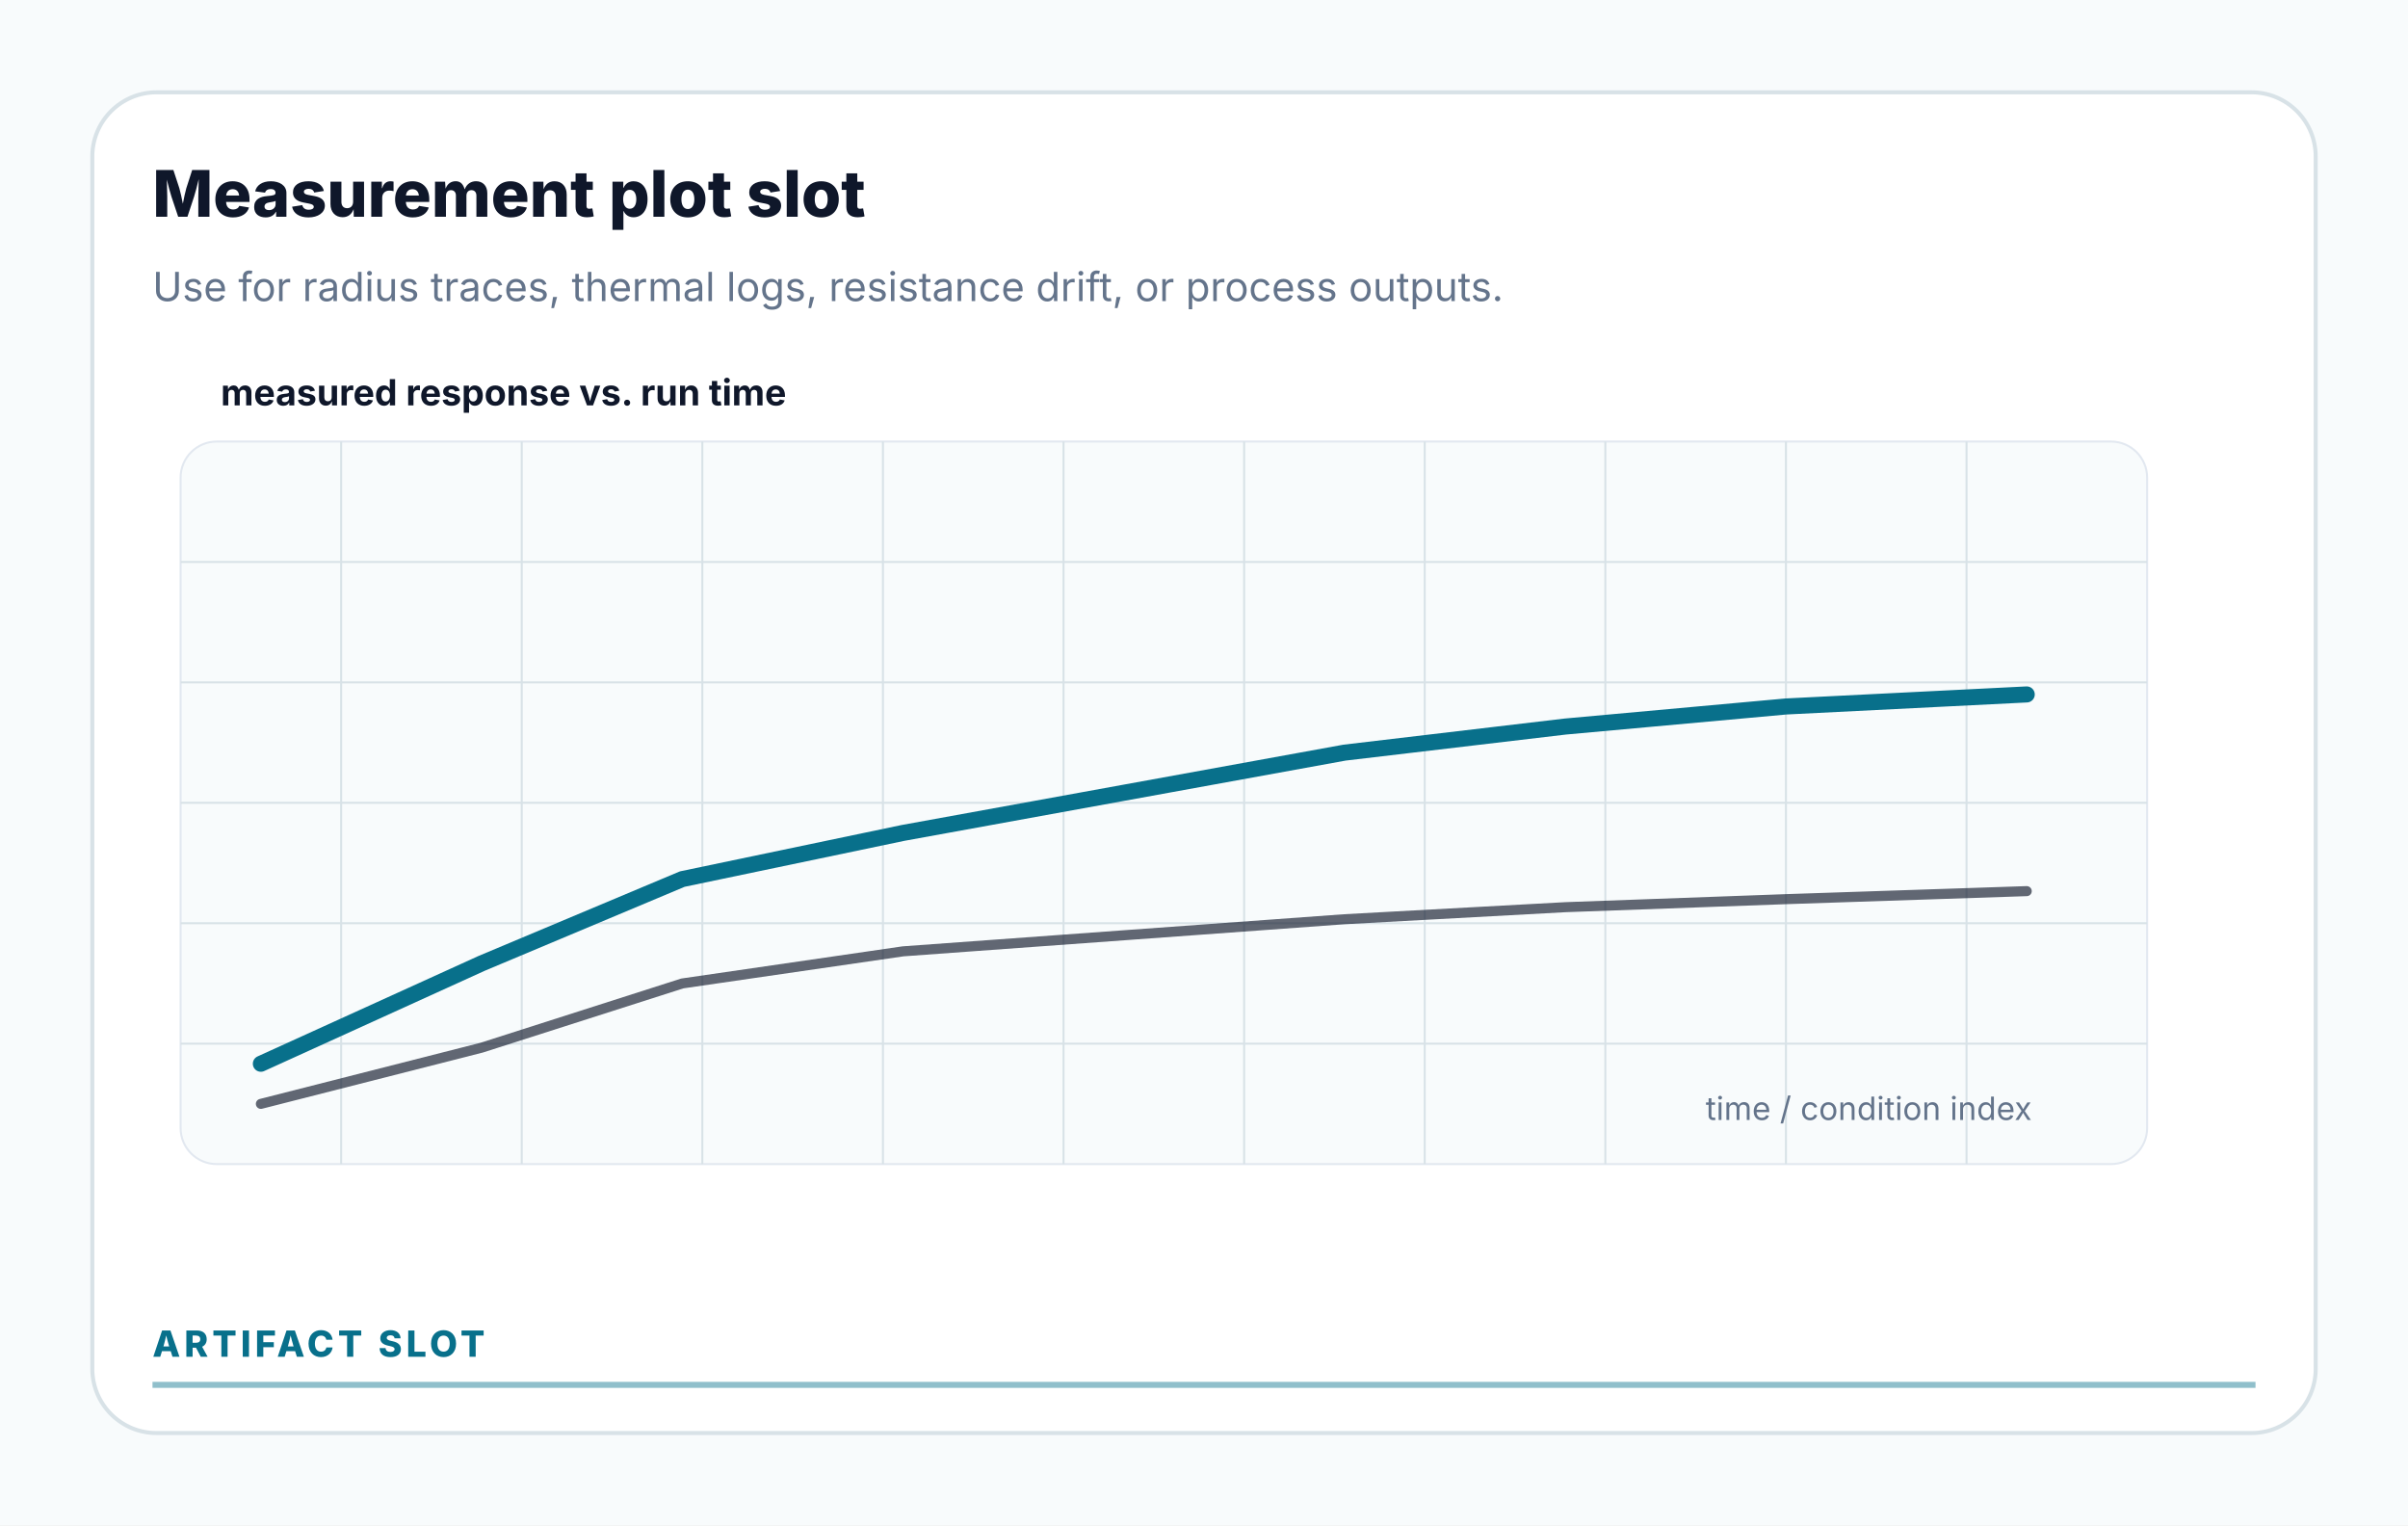
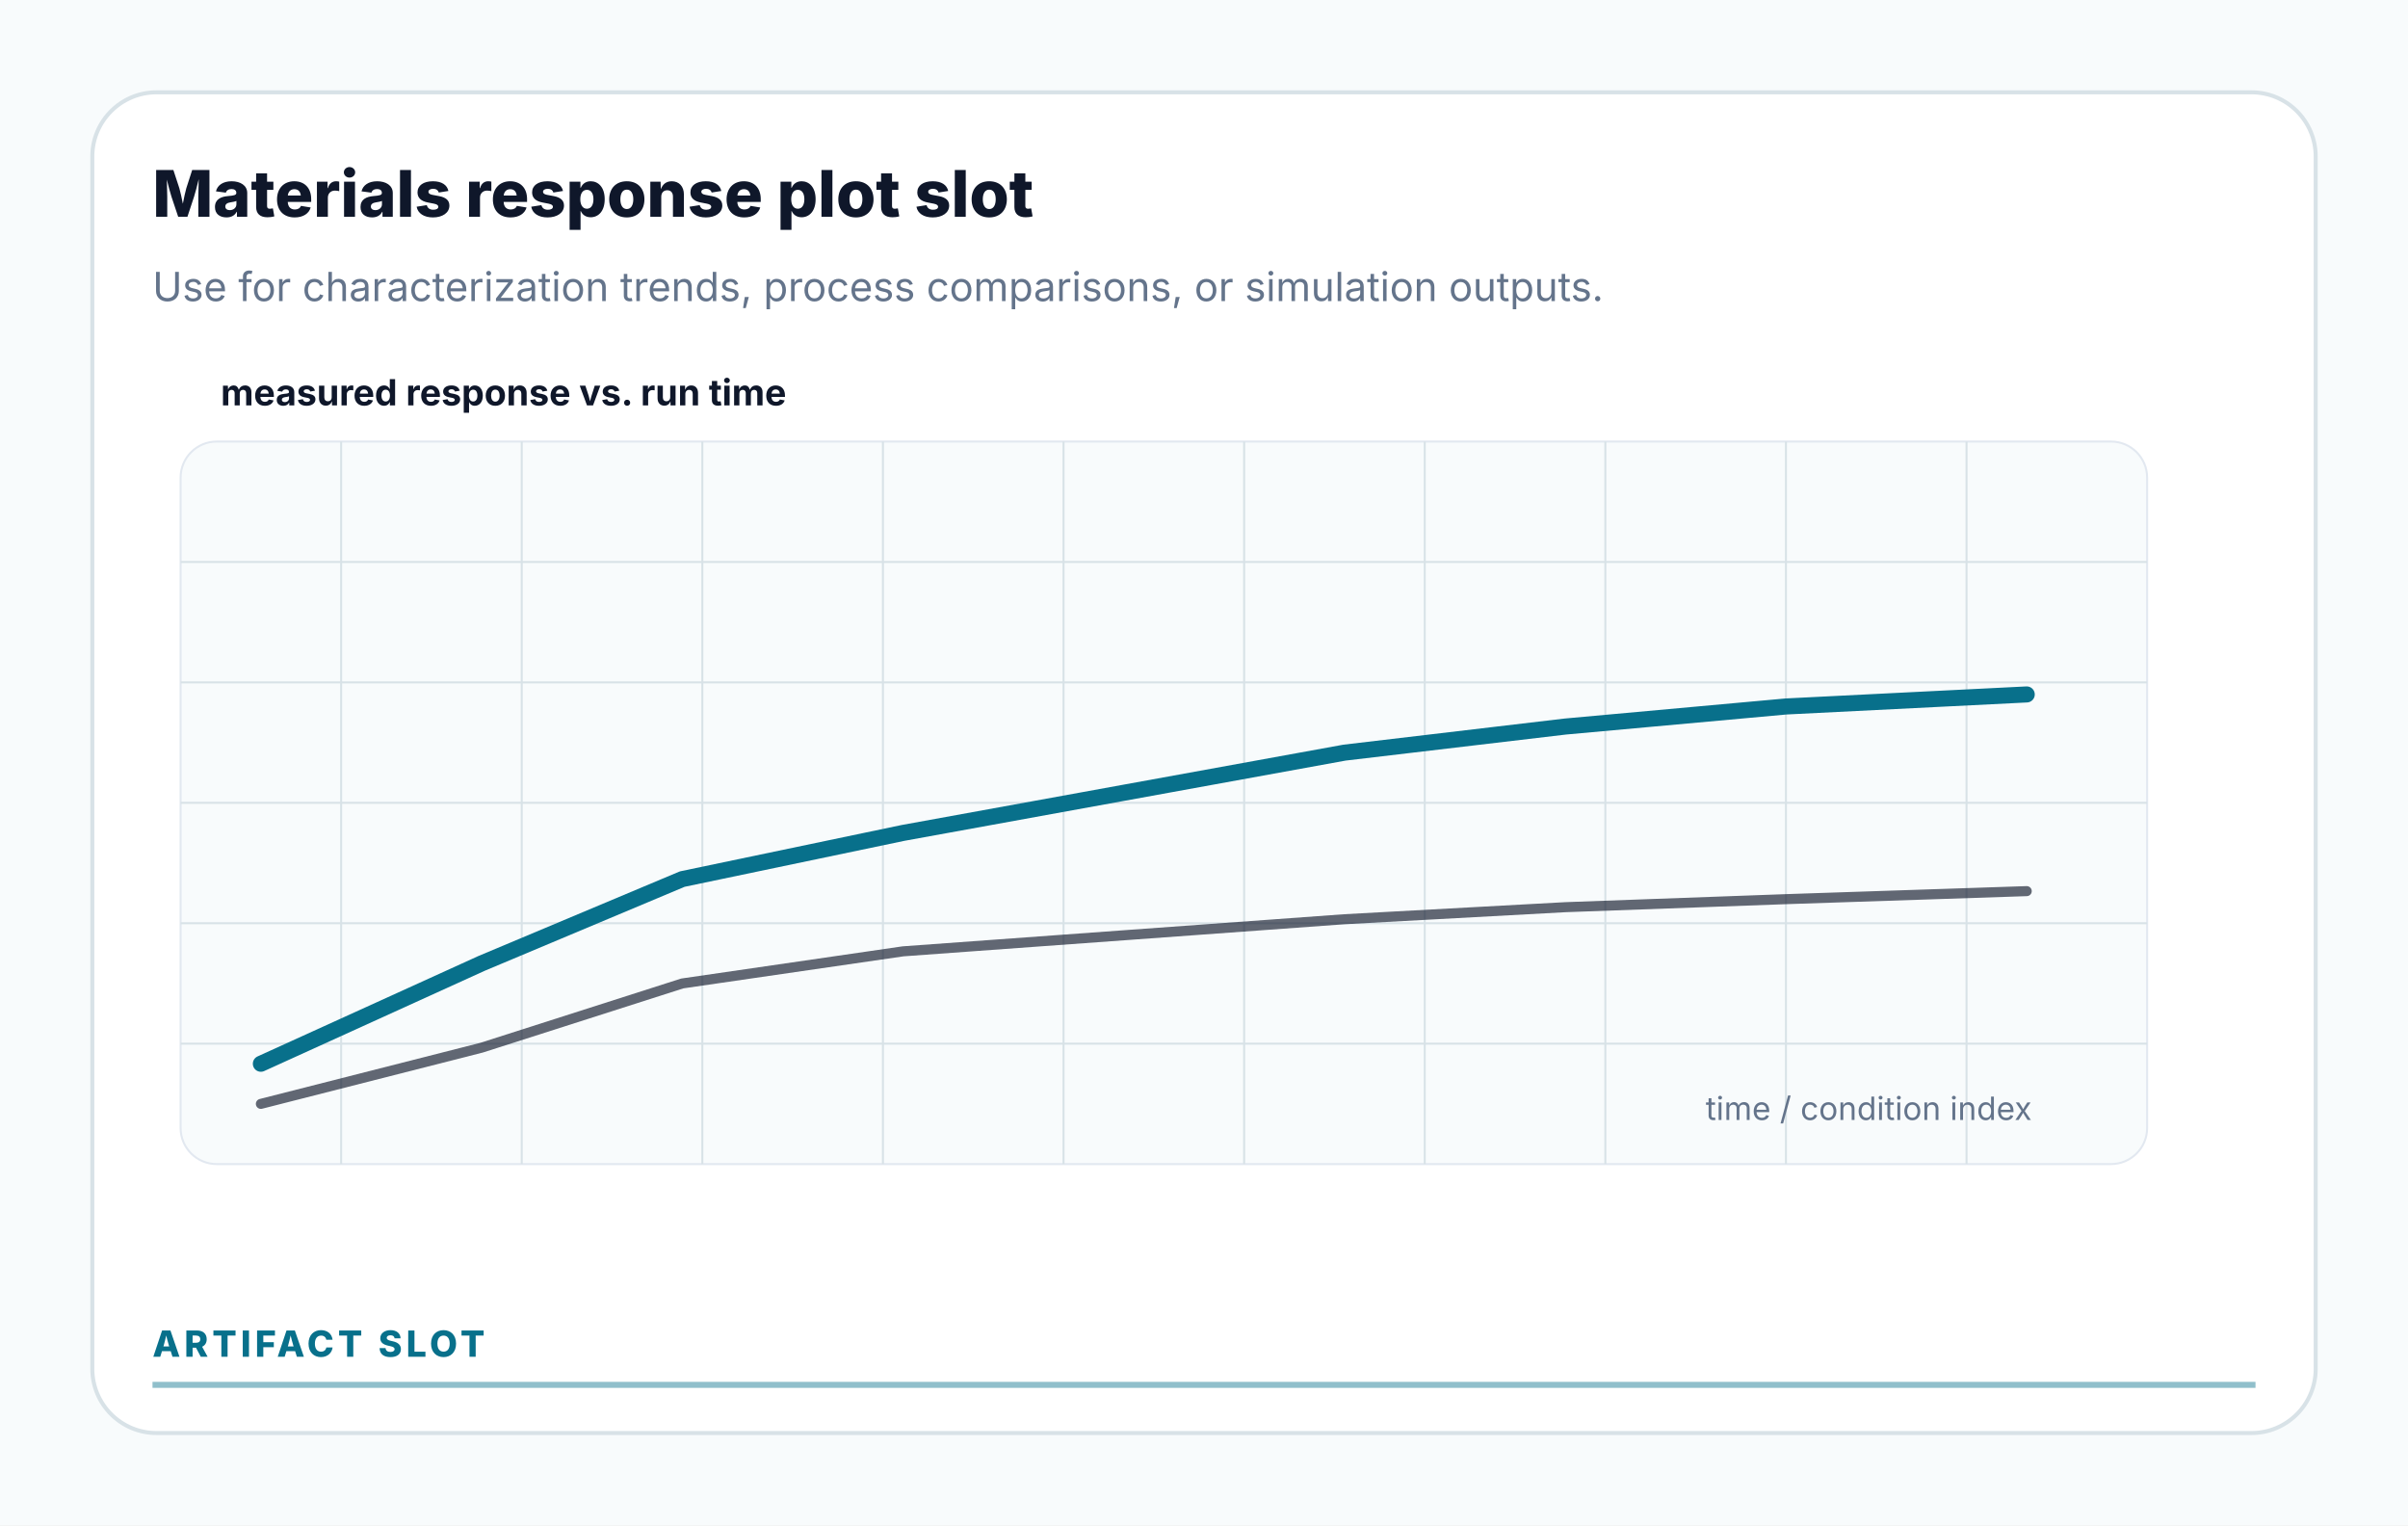
<svg xmlns="http://www.w3.org/2000/svg" width="1200" height="760" viewBox="0 0 1200 760" role="img" aria-labelledby="title desc">
  <rect width="1200" height="760" fill="#f8fbfc" />
  <rect x="46" y="46" width="1108" height="668" rx="32" fill="#fff" stroke="#d8e2e7" stroke-width="2" />
-   <text x="76" y="108" fill="#0f172a" font-family="Inter, Arial, sans-serif" font-size="32" font-weight="800">Measurement plot slot</text>
-   <text x="76" y="150" fill="#64748b" font-family="Inter, Arial, sans-serif" font-size="20">Use for radius traces, thermal logs, resistance drift, or process outputs.</text>
+   <text x="76" y="108" fill="#0f172a" font-family="Inter, Arial, sans-serif" font-size="32" font-weight="800">Materials response plot slot</text>
+   <text x="76" y="150" fill="#64748b" font-family="Inter, Arial, sans-serif" font-size="20">Use for characterization trends, process comparisons, or simulation outputs.</text>
  <g transform="translate(90,220)">
    <rect x="0" y="0" width="980" height="360" rx="18" fill="#f8fbfc" stroke="#e2e8f0" />
    <g stroke="#d8e2e7" stroke-width="1">
      <line x1="80" y1="0" x2="80" y2="360" />
      <line x1="170" y1="0" x2="170" y2="360" />
      <line x1="260" y1="0" x2="260" y2="360" />
      <line x1="350" y1="0" x2="350" y2="360" />
      <line x1="440" y1="0" x2="440" y2="360" />
      <line x1="530" y1="0" x2="530" y2="360" />
      <line x1="620" y1="0" x2="620" y2="360" />
      <line x1="710" y1="0" x2="710" y2="360" />
      <line x1="800" y1="0" x2="800" y2="360" />
      <line x1="890" y1="0" x2="890" y2="360" />
      <line x1="0" y1="60" x2="980" y2="60" />
      <line x1="0" y1="120" x2="980" y2="120" />
      <line x1="0" y1="180" x2="980" y2="180" />
      <line x1="0" y1="240" x2="980" y2="240" />
      <line x1="0" y1="300" x2="980" y2="300" />
    </g>
    <polyline points="40,310 150,260 250,218 360,195 470,175 580,155 690,142 800,132 920,126" fill="none" stroke="#08708b" stroke-width="8" stroke-linecap="round" stroke-linejoin="round" />
    <polyline points="40,330 150,302 250,270 360,254 470,246 580,238 690,232 800,228 920,224" fill="none" stroke="#0f172a" stroke-width="5" opacity="0.65" stroke-linecap="round" stroke-linejoin="round" />
    <text x="20" y="-18" fill="#0f172a" font-family="Inter, Arial, sans-serif" font-size="18" font-weight="700">measured response vs. run time</text>
    <text x="760" y="338" fill="#64748b" font-family="Inter, Arial, sans-serif" font-size="16">time / condition index</text>
  </g>
  <text x="76" y="676" fill="#08708b" font-family="Inter, Arial, sans-serif" font-size="18" font-weight="800" letter-spacing="2">ARTIFACT SLOT</text>
  <line x1="76" y1="690" x2="1124" y2="690" stroke="#08708b" stroke-width="3" opacity="0.45" />
</svg>
